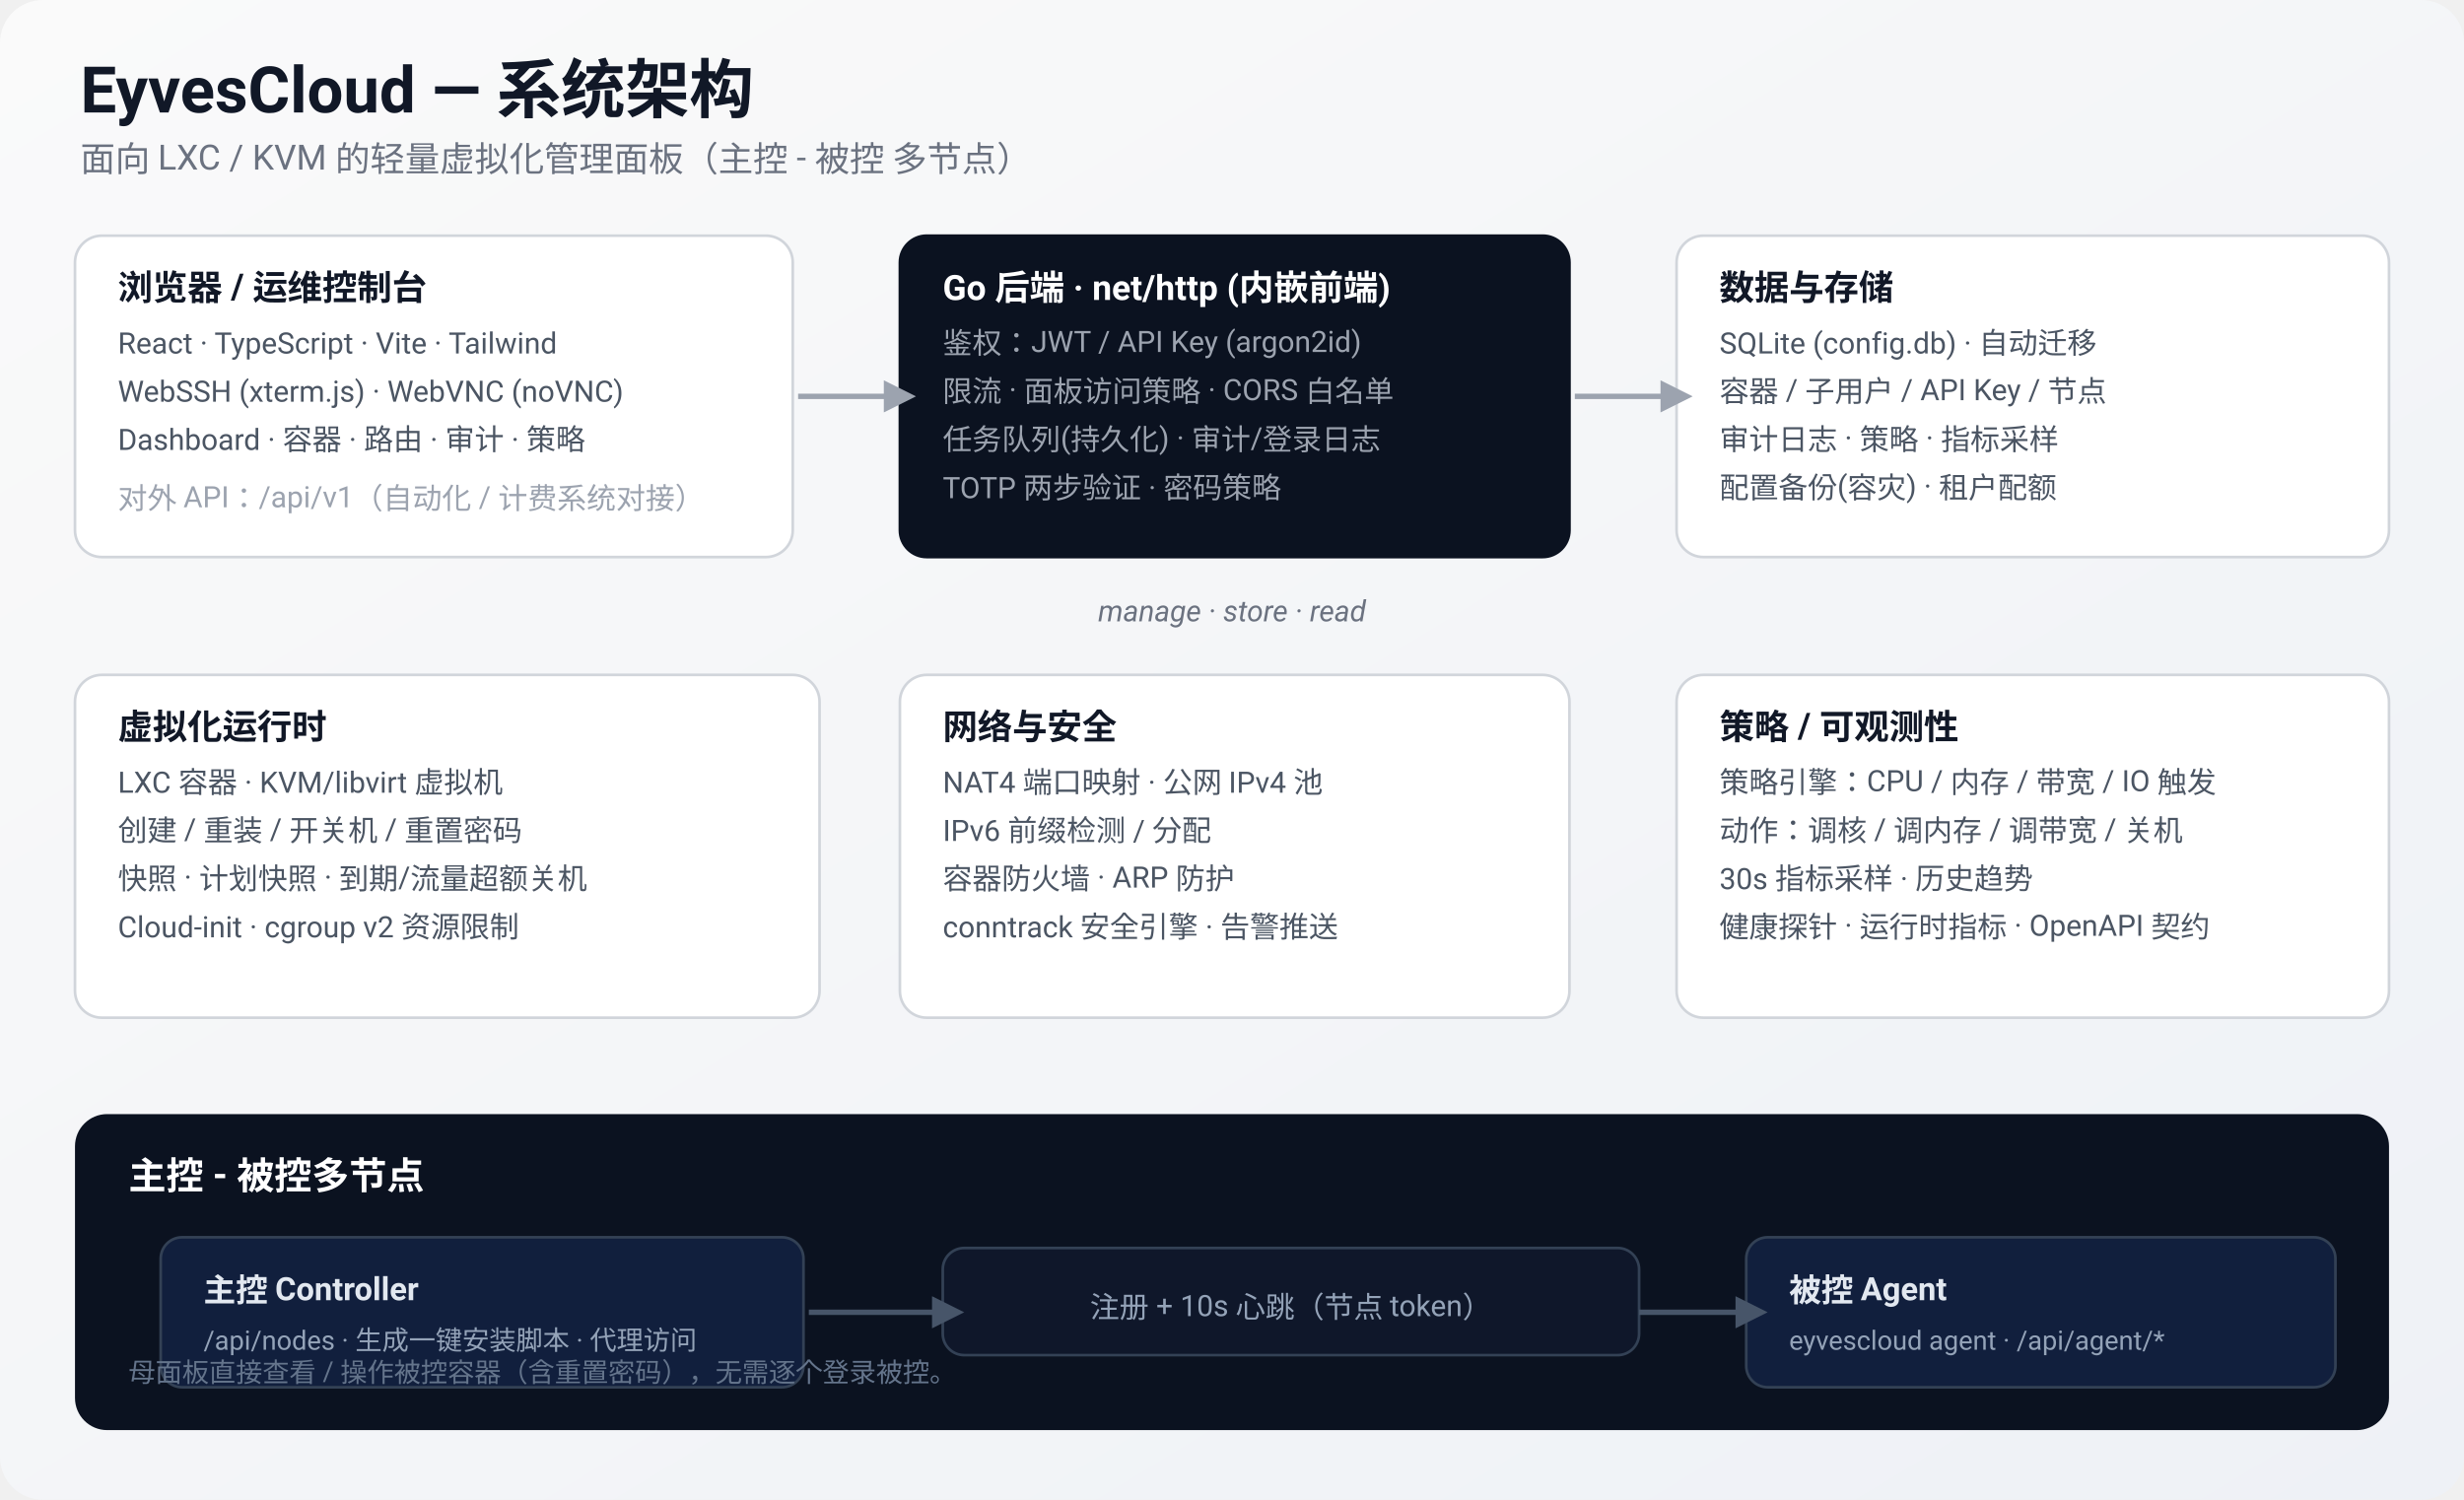
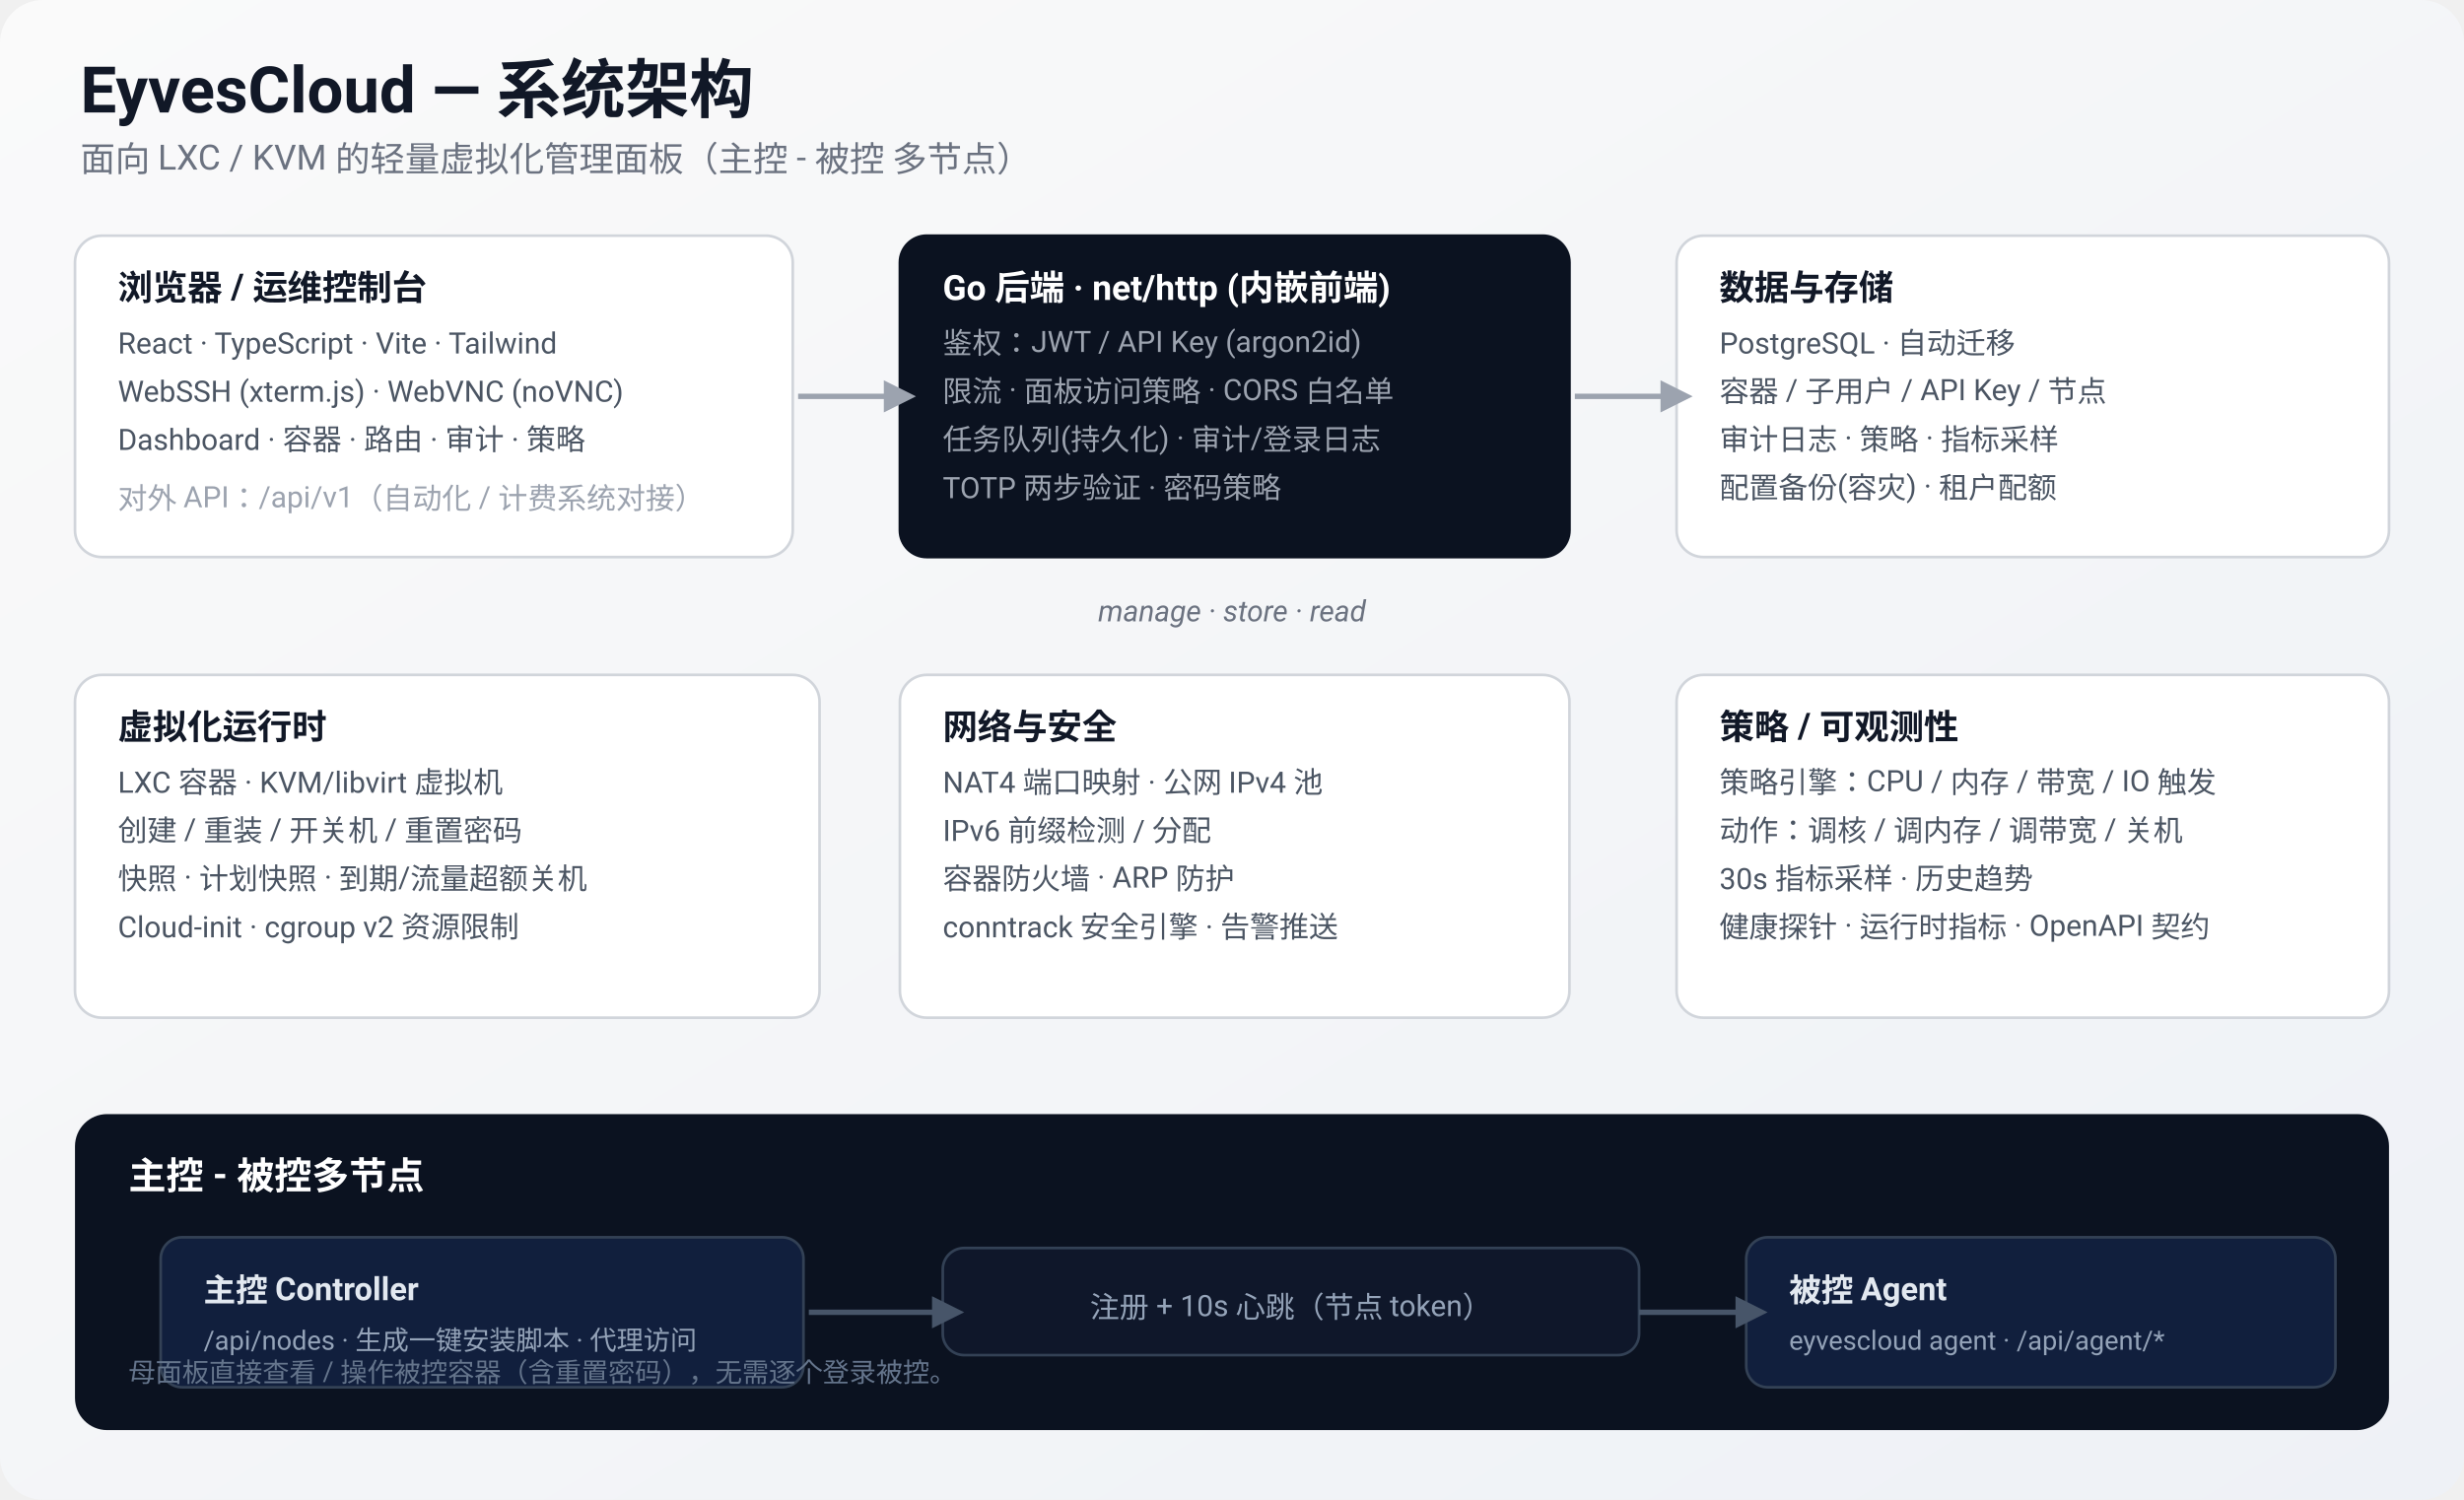
<svg xmlns="http://www.w3.org/2000/svg" width="920" height="560" viewBox="0 0 920 560" font-family="-apple-system,Segoe UI,Roboto,Helvetica,Arial,sans-serif">
  <defs>
    <linearGradient id="bg" x1="0" y1="0" x2="1" y2="1">
      <stop offset="0" stop-color="#fafafa" />
      <stop offset="1" stop-color="#eef1f6" />
    </linearGradient>
    <linearGradient id="ref" x1="0" y1="0" x2="0" y2="1">
      <stop offset="0" stop-color="#7180b9" />
      <stop offset="1" stop-color="#111827" />
    </linearGradient>
  </defs>
  <rect width="920" height="560" rx="16" fill="url(#bg)" />
  <text x="30" y="42" font-size="24" font-weight="700" fill="#111827">EyvesCloud — 系统架构</text>
  <text x="30" y="64" font-size="13" fill="#6b7280">面向 LXC / KVM 的轻量虚拟化管理面板（主控 - 被控 多节点）</text>
  <rect x="28" y="88" width="268" height="120" rx="10" fill="#ffffff" stroke="#d1d5db" />
  <text x="44" y="112" font-size="13" font-weight="700" fill="#111827">浏览器 / 运维控制台</text>
  <text x="44" y="132" font-size="11" fill="#4b5563">React · TypeScript · Vite · Tailwind</text>
  <text x="44" y="150" font-size="11" fill="#4b5563">WebSSH (xterm.js) · WebVNC (noVNC)</text>
  <text x="44" y="168" font-size="11" fill="#4b5563">Dashboard · 容器 · 路由 · 审计 · 策略</text>
  <text x="44" y="190" font-size="11" fill="#9ca3af">对外 API：/api/v1（自动化 / 计费系统对接）</text>
  <rect x="336" y="88" width="250" height="120" rx="10" fill="#0b1220" stroke="#0b1220" />
  <text x="352" y="112" font-size="13" font-weight="700" fill="#ffffff">Go 后端 · net/http (内嵌前端)</text>
  <text x="352" y="132" font-size="11" fill="#9ca3af">鉴权：JWT / API Key (argon2id)</text>
  <text x="352" y="150" font-size="11" fill="#9ca3af">限流 · 面板访问策略 · CORS 白名单</text>
  <text x="352" y="168" font-size="11" fill="#9ca3af">任务队列(持久化) · 审计/登录日志</text>
  <text x="352" y="186" font-size="11" fill="#9ca3af">TOTP 两步验证 · 密码策略</text>
  <rect x="626" y="88" width="266" height="120" rx="10" fill="#ffffff" stroke="#d1d5db" />
  <text x="642" y="112" font-size="13" font-weight="700" fill="#111827">数据与存储</text>
-   <text x="642" y="132" font-size="11" fill="#4b5563">SQLite (config.db) · 自动迁移</text>
+   <text x="642" y="132" font-size="11" fill="#4b5563">PostgreSQL · 自动迁移</text>
  <text x="642" y="150" font-size="11" fill="#4b5563">容器 / 子用户 / API Key / 节点</text>
  <text x="642" y="168" font-size="11" fill="#4b5563">审计日志 · 策略 · 指标采样</text>
  <text x="642" y="186" font-size="11" fill="#4b5563">配置备份(容灾) · 租户配额</text>
  <line x1="298" y1="148" x2="332" y2="148" stroke="#9ca3af" stroke-width="2" marker-end="url(#ah)" />
  <polygon points="330,142 342,148 330,154" fill="#9ca3af" />
  <line x1="588" y1="148" x2="622" y2="148" stroke="#9ca3af" stroke-width="2" />
  <polygon points="620,142 632,148 620,154" fill="#9ca3af" />
  <text x="460" y="232" font-size="11" font-style="italic" fill="#6b7280" text-anchor="middle">manage · store · read</text>
  <rect x="28" y="252" width="278" height="128" rx="10" fill="#ffffff" stroke="#d1d5db" />
  <text x="44" y="276" font-size="13" font-weight="700" fill="#111827">虚拟化运行时</text>
  <text x="44" y="296" font-size="11" fill="#4b5563">LXC 容器 · KVM/libvirt 虚拟机</text>
  <text x="44" y="314" font-size="11" fill="#4b5563">创建 / 重装 / 开关机 / 重置密码</text>
  <text x="44" y="332" font-size="11" fill="#4b5563">快照 · 计划快照 · 到期/流量超额关机</text>
  <text x="44" y="350" font-size="11" fill="#4b5563">Cloud-init · cgroup v2 资源限制</text>
  <rect x="336" y="252" width="250" height="128" rx="10" fill="#ffffff" stroke="#d1d5db" />
  <text x="352" y="276" font-size="13" font-weight="700" fill="#111827">网络与安全</text>
  <text x="352" y="296" font-size="11" fill="#4b5563">NAT4 端口映射 · 公网 IPv4 池</text>
  <text x="352" y="314" font-size="11" fill="#4b5563">IPv6 前缀检测 / 分配</text>
  <text x="352" y="332" font-size="11" fill="#4b5563">容器防火墙 · ARP 防护</text>
  <text x="352" y="350" font-size="11" fill="#4b5563">conntrack 安全引擎 · 告警推送</text>
  <rect x="626" y="252" width="266" height="128" rx="10" fill="#ffffff" stroke="#d1d5db" />
  <text x="642" y="276" font-size="13" font-weight="700" fill="#111827">策略 / 可观测性</text>
  <text x="642" y="296" font-size="11" fill="#4b5563">策略引擎：CPU / 内存 / 带宽 / IO 触发</text>
  <text x="642" y="314" font-size="11" fill="#4b5563">动作：调核 / 调内存 / 调带宽 / 关机</text>
  <text x="642" y="332" font-size="11" fill="#4b5563">30s 指标采样 · 历史趋势</text>
  <text x="642" y="350" font-size="11" fill="#4b5563">健康探针 · 运行时指标 · OpenAPI 契约</text>
  <rect x="28" y="416" width="864" height="118" rx="12" fill="#0b1220" />
  <text x="48" y="444" font-size="14" font-weight="700" fill="#ffffff">主控 - 被控多节点</text>
  <rect x="60" y="462" width="240" height="56" rx="8" fill="#111f3d" stroke="#334155" />
  <text x="76" y="486" font-size="12" font-weight="700" fill="#e2e8f0">主控 Controller</text>
  <text x="76" y="504" font-size="10" fill="#94a3b8">/api/nodes · 生成一键安装脚本 · 代理访问</text>
  <rect x="352" y="466" width="260" height="40" rx="8" fill="#0f172a" stroke="#334155" />
  <text x="482" y="492" font-size="11" fill="#94a3b8" text-anchor="middle">注册 + 10s 心跳（节点 token）</text>
  <rect x="652" y="462" width="220" height="56" rx="8" fill="#111f3d" stroke="#334155" />
  <text x="668" y="486" font-size="12" font-weight="700" fill="#e2e8f0">被控 Agent</text>
  <text x="668" y="504" font-size="10" fill="#94a3b8">eyvescloud agent · /api/agent/*</text>
  <line x1="302" y1="490" x2="350" y2="490" stroke="#475569" stroke-width="2" />
  <polygon points="348,484 360,490 348,496" fill="#475569" />
  <line x1="612" y1="490" x2="650" y2="490" stroke="#475569" stroke-width="2" />
  <polygon points="648,484 660,490 648,496" fill="#475569" />
  <text x="48" y="516" font-size="10" fill="#64748b">母面板直接查看 / 操作被控容器（含重置密码），无需逐个登录被控。</text>
</svg>
